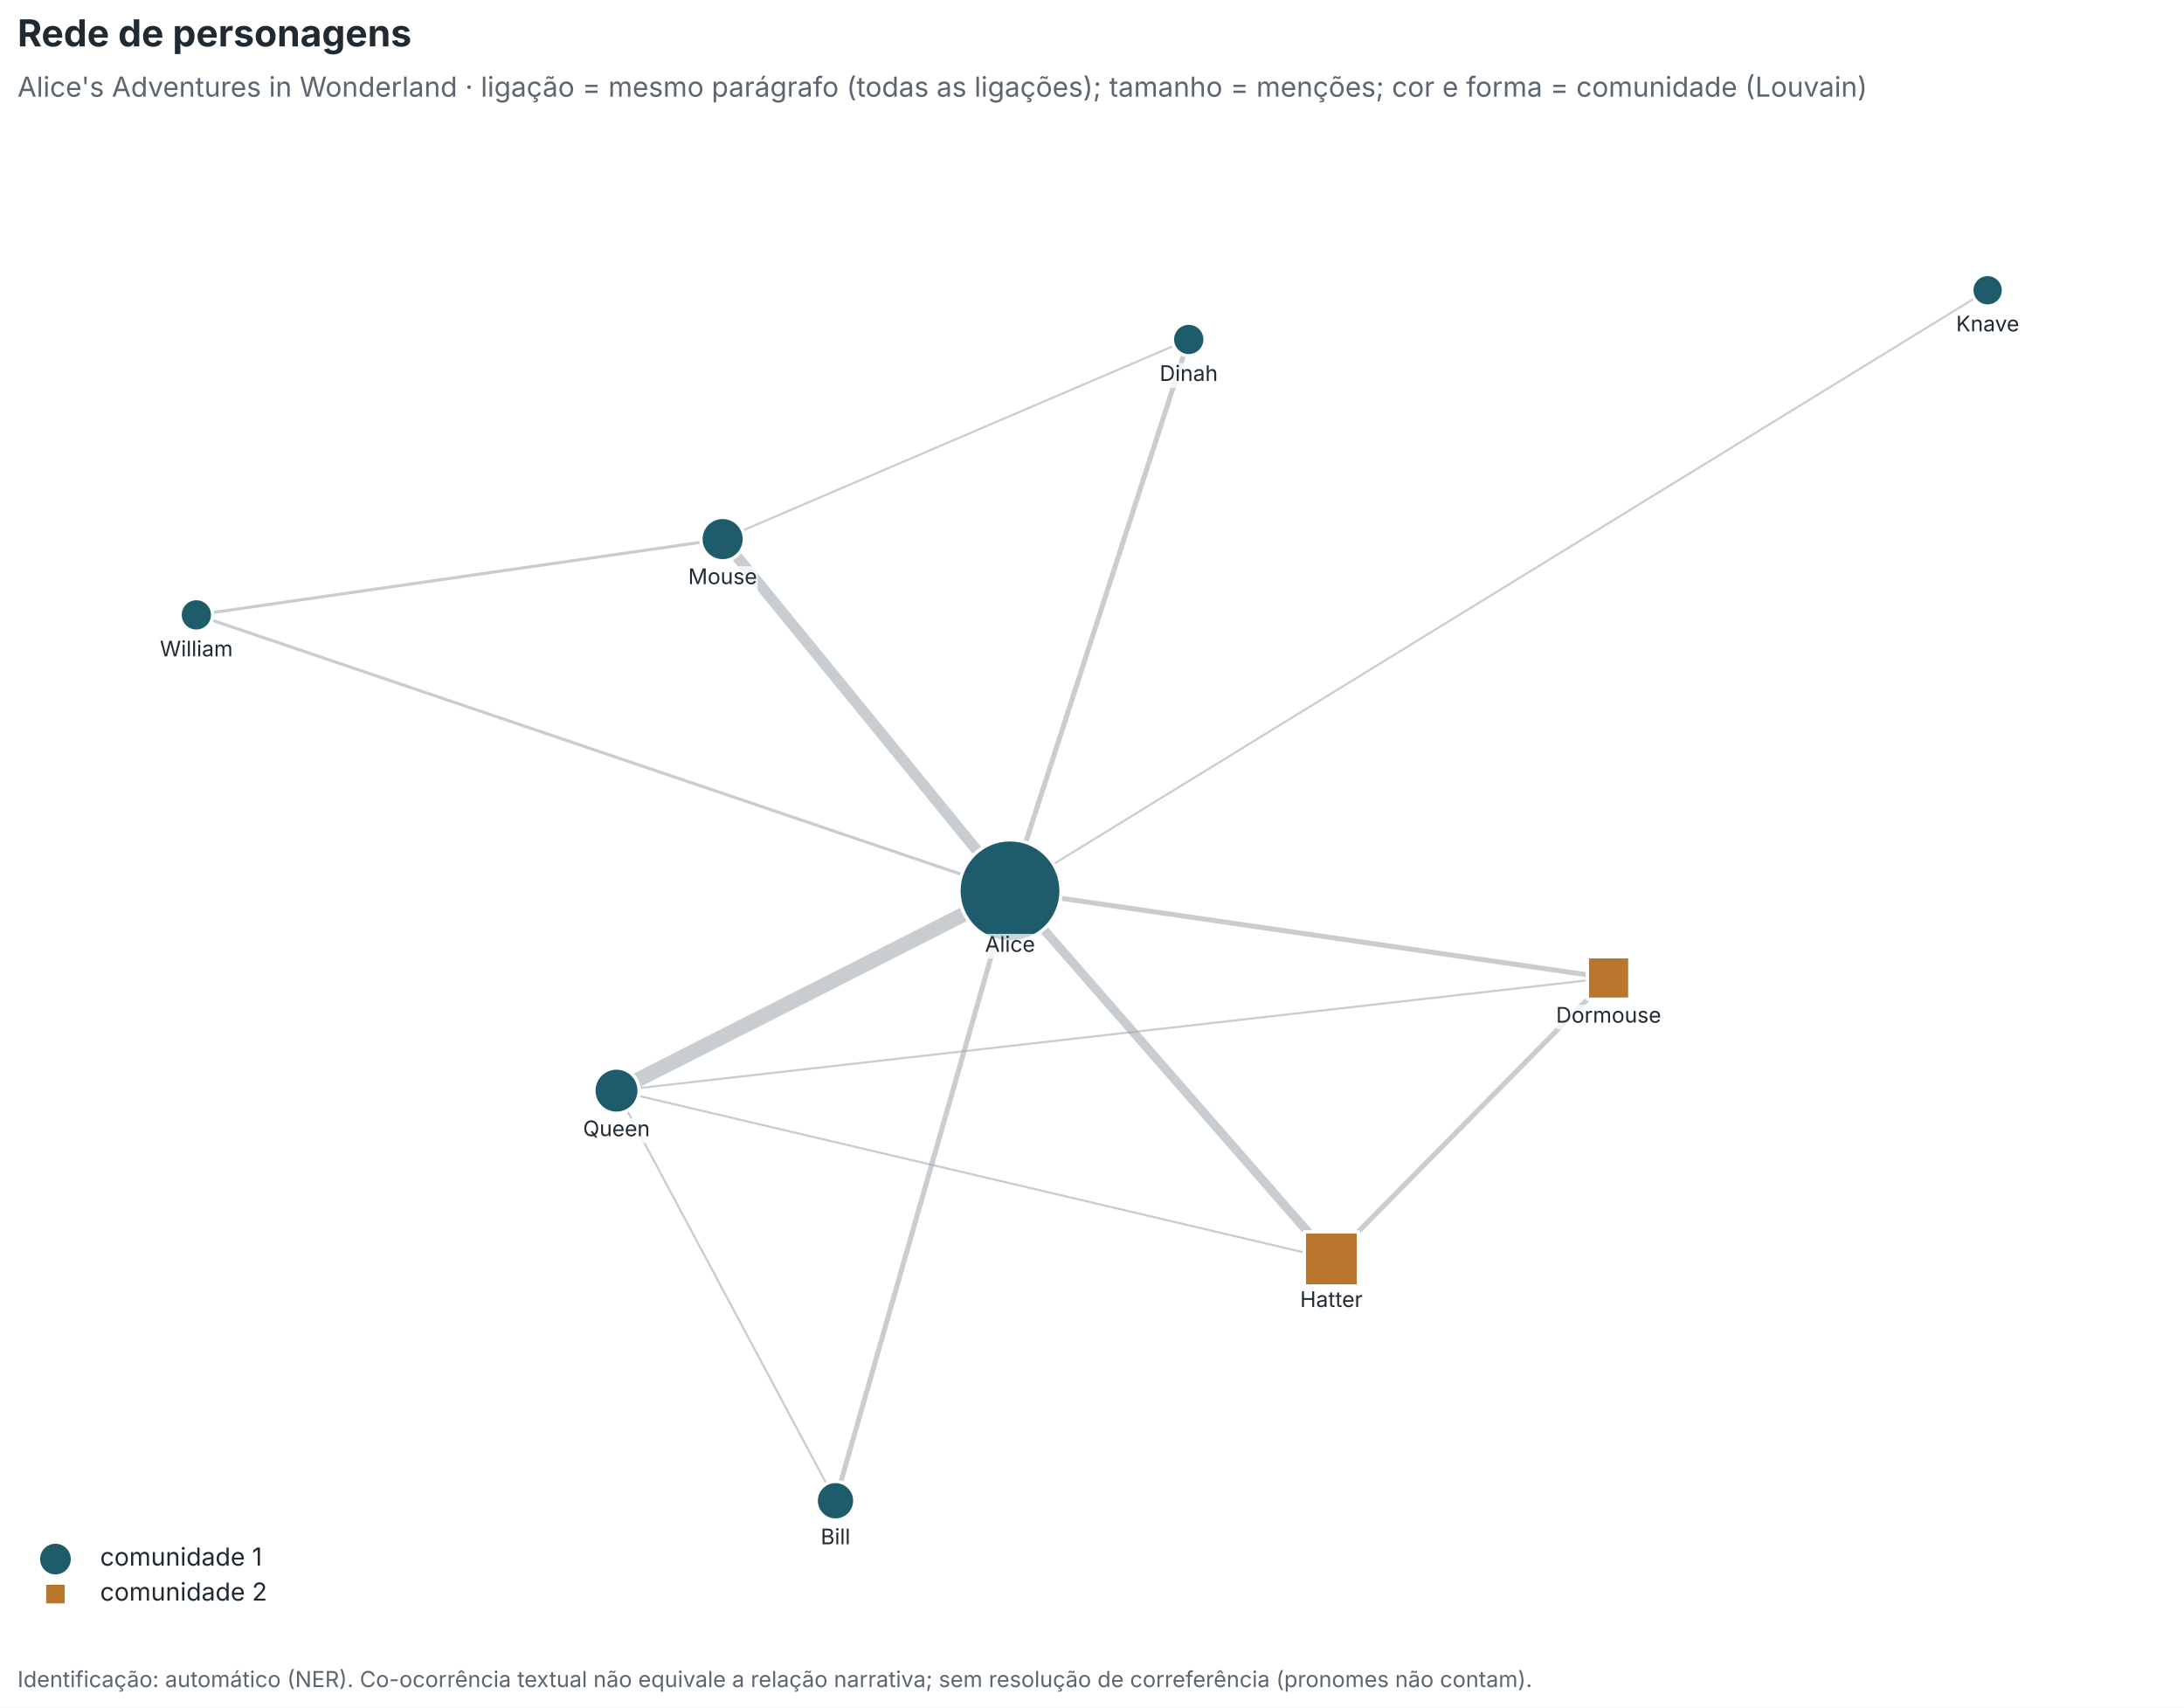
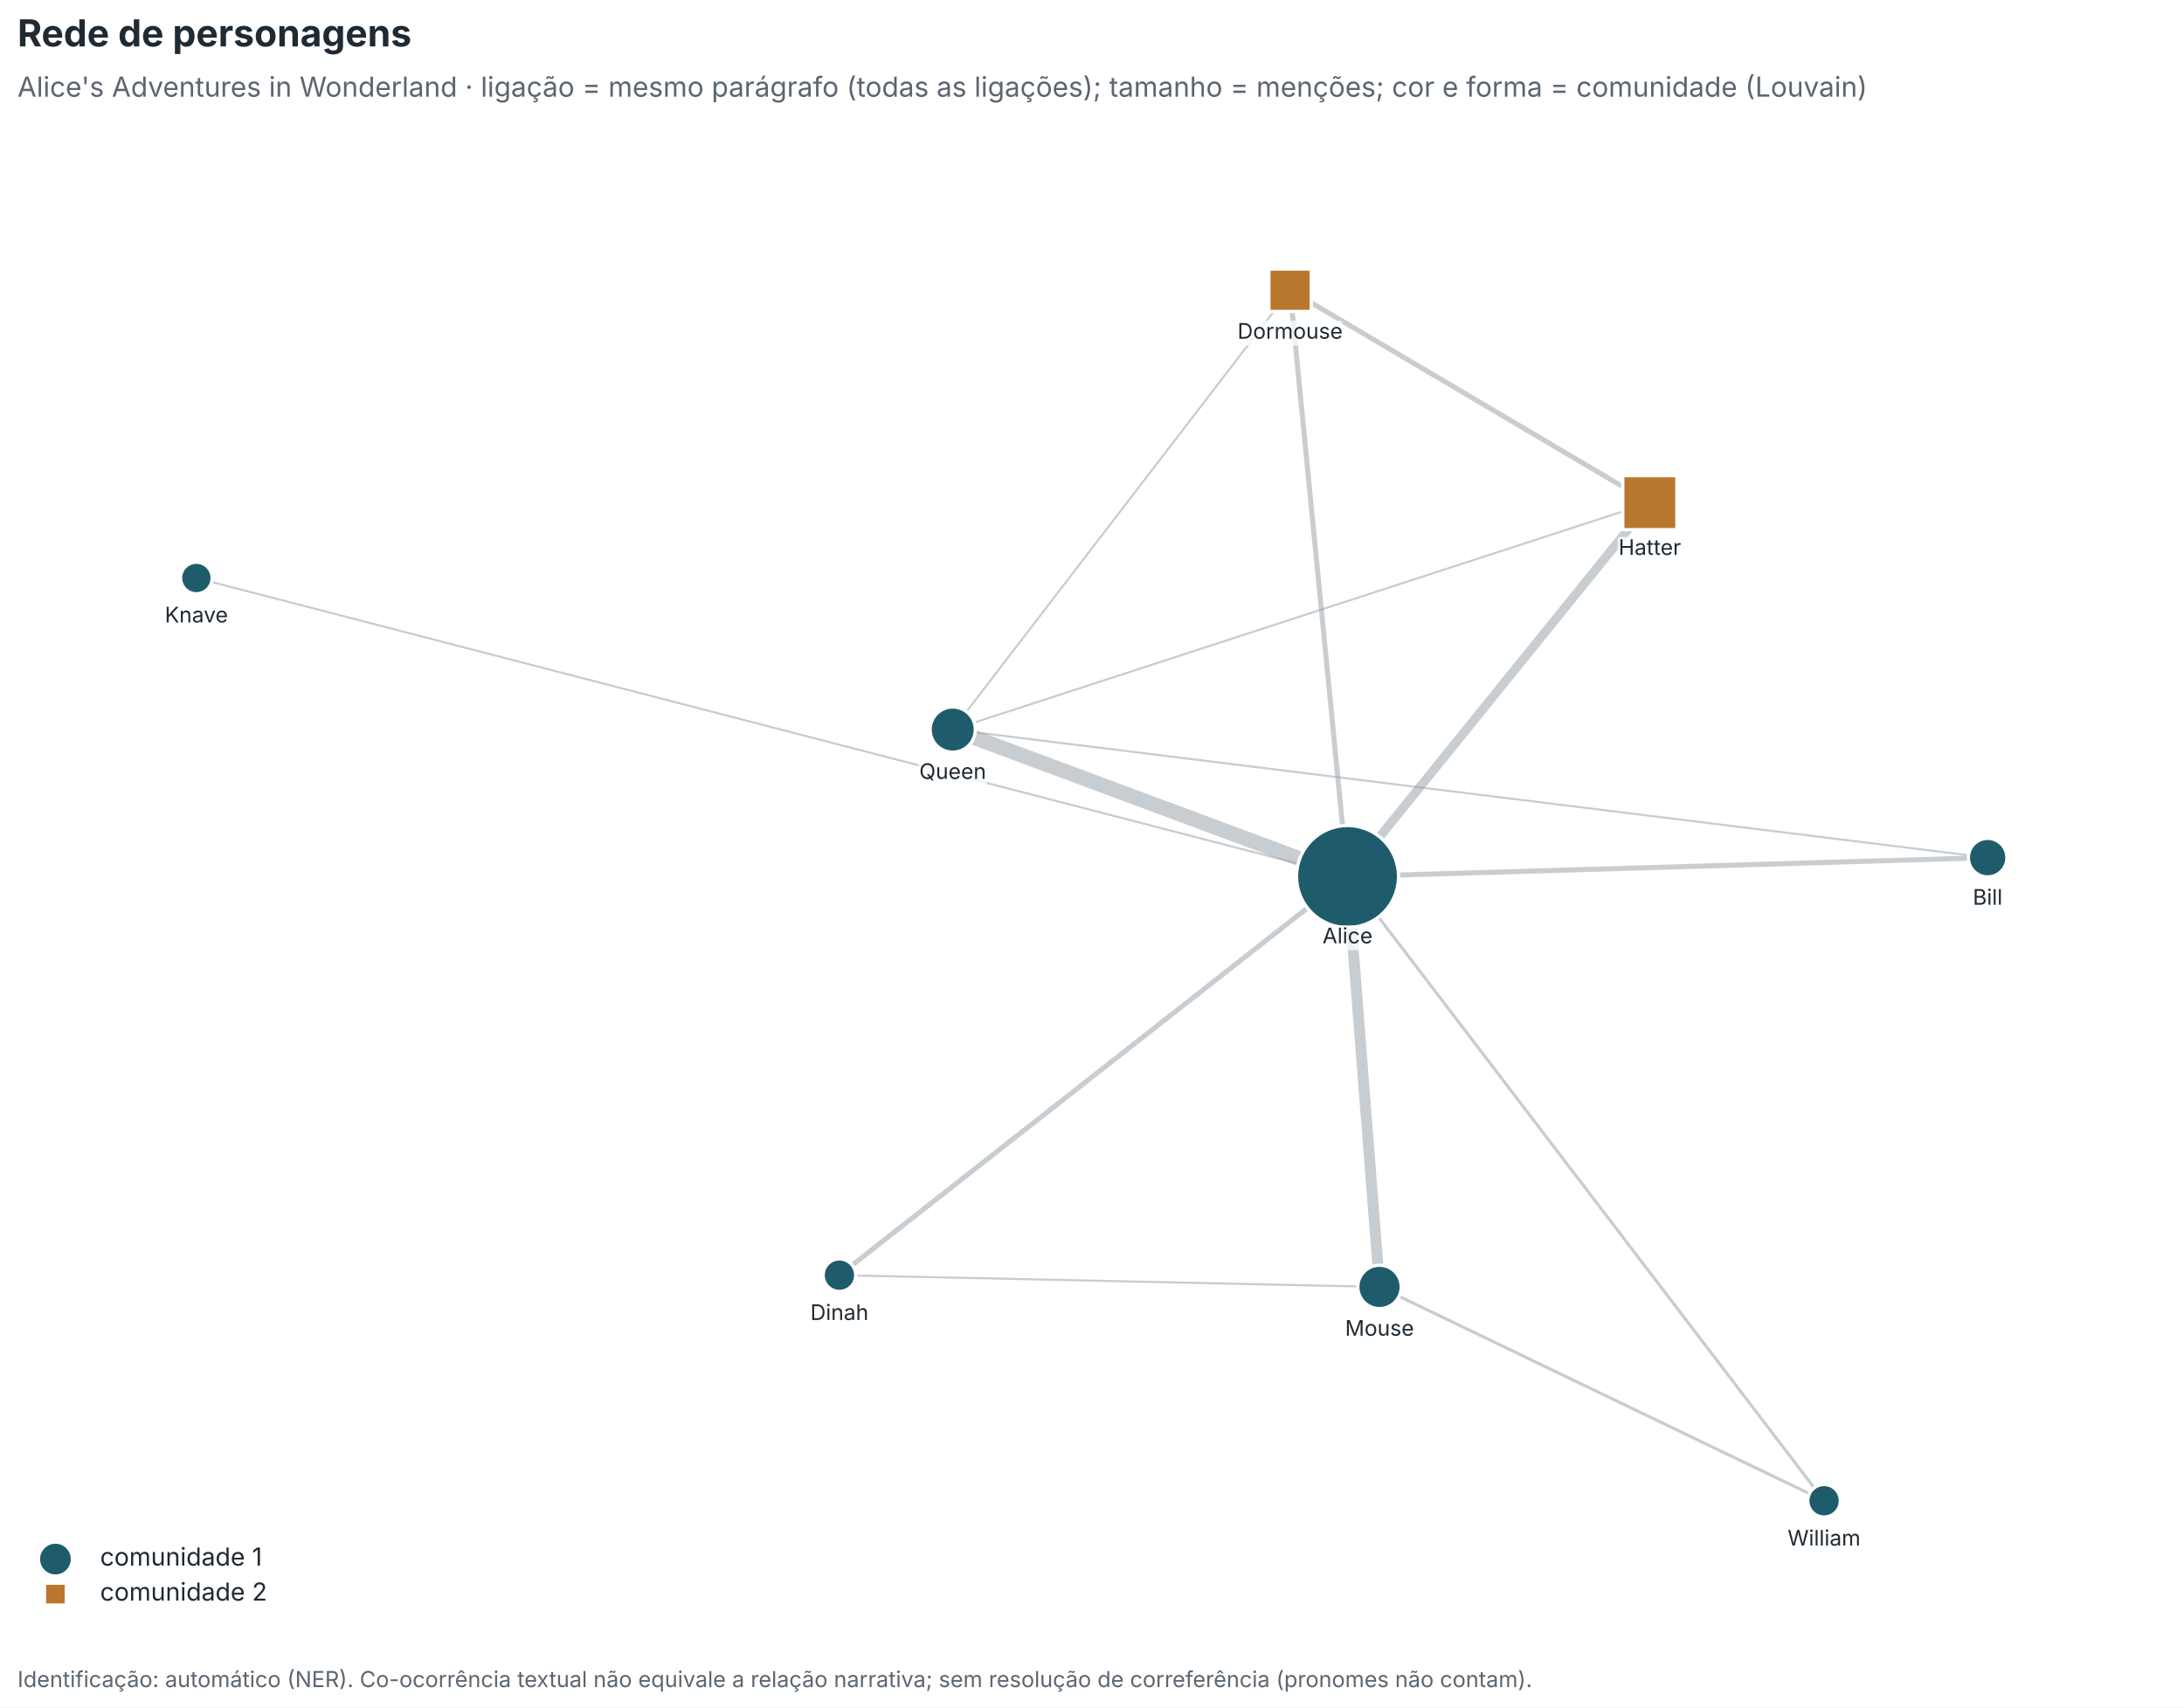
<svg xmlns="http://www.w3.org/2000/svg" xmlns:xlink="http://www.w3.org/1999/xlink" width="792pt" height="619.2pt" viewBox="0 0 792 619.2" version="1.1">
  <defs>
    <style type="text/css">*{stroke-linejoin: round; stroke-linecap: butt}</style>
  </defs>
  <g id="figure_1">
    <g id="patch_1">
      <path d="M 0 619.2  L 792 619.2  L 792 0  L 0 0  z " style="fill: #ffffff" />
    </g>
    <g id="axes_1">
      <g id="LineCollection_1">
-         <path d="M 583.338 354.616  L 366.267 323.031  " clip-path="url(#pfdcb85946c)" style="fill: none; stroke: #9aa3ab; stroke-opacity: 0.55; stroke-width: 1.829" />
-         <path d="M 583.338 354.616  L 482.809 456.488  " clip-path="url(#pfdcb85946c)" style="fill: none; stroke: #9aa3ab; stroke-opacity: 0.55; stroke-width: 1.829" />
-         <path d="M 583.338 354.616  L 223.565 395.485  " clip-path="url(#pfdcb85946c)" style="fill: none; stroke: #9aa3ab; stroke-opacity: 0.55; stroke-width: 0.757" />
-         <path d="M 720.793 105.249  L 366.267 323.031  " clip-path="url(#pfdcb85946c)" style="fill: none; stroke: #9aa3ab; stroke-opacity: 0.55; stroke-width: 0.757" />
-         <path d="M 366.267 323.031  L 431.082 123.095  " clip-path="url(#pfdcb85946c)" style="fill: none; stroke: #9aa3ab; stroke-opacity: 0.55; stroke-width: 1.829" />
-         <path d="M 366.267 323.031  L 262.055 195.486  " clip-path="url(#pfdcb85946c)" style="fill: none; stroke: #9aa3ab; stroke-opacity: 0.55; stroke-width: 3.971" />
-         <path d="M 366.267 323.031  L 71.207 222.959  " clip-path="url(#pfdcb85946c)" style="fill: none; stroke: #9aa3ab; stroke-opacity: 0.55; stroke-width: 1.114" />
-         <path d="M 366.267 323.031  L 302.982 544.191  " clip-path="url(#pfdcb85946c)" style="fill: none; stroke: #9aa3ab; stroke-opacity: 0.55; stroke-width: 1.829" />
-         <path d="M 366.267 323.031  L 223.565 395.485  " clip-path="url(#pfdcb85946c)" style="fill: none; stroke: #9aa3ab; stroke-opacity: 0.55; stroke-width: 5.4" />
-         <path d="M 366.267 323.031  L 482.809 456.488  " clip-path="url(#pfdcb85946c)" style="fill: none; stroke: #9aa3ab; stroke-opacity: 0.55; stroke-width: 3.257" />
-         <path d="M 431.082 123.095  L 262.055 195.486  " clip-path="url(#pfdcb85946c)" style="fill: none; stroke: #9aa3ab; stroke-opacity: 0.55; stroke-width: 0.757" />
-         <path d="M 71.207 222.959  L 262.055 195.486  " clip-path="url(#pfdcb85946c)" style="fill: none; stroke: #9aa3ab; stroke-opacity: 0.55; stroke-width: 1.114" />
-         <path d="M 223.565 395.485  L 482.809 456.488  " clip-path="url(#pfdcb85946c)" style="fill: none; stroke: #9aa3ab; stroke-opacity: 0.55; stroke-width: 0.757" />
-         <path d="M 223.565 395.485  L 302.982 544.191  " clip-path="url(#pfdcb85946c)" style="fill: none; stroke: #9aa3ab; stroke-opacity: 0.55; stroke-width: 0.757" />
+         <path d="M 720.793 310.989  L 488.668 317.834  " clip-path="url(#p978699b884)" style="fill: none; stroke: #9aa3ab; stroke-opacity: 0.55; stroke-width: 1.829" />
+         <path d="M 720.793 310.989  L 345.49 264.553  " clip-path="url(#p978699b884)" style="fill: none; stroke: #9aa3ab; stroke-opacity: 0.55; stroke-width: 0.757" />
+         <path d="M 467.824 105.249  L 488.668 317.834  " clip-path="url(#p978699b884)" style="fill: none; stroke: #9aa3ab; stroke-opacity: 0.55; stroke-width: 1.829" />
+         <path d="M 467.824 105.249  L 598.289 182.257  " clip-path="url(#p978699b884)" style="fill: none; stroke: #9aa3ab; stroke-opacity: 0.55; stroke-width: 1.829" />
+         <path d="M 467.824 105.249  L 345.49 264.553  " clip-path="url(#p978699b884)" style="fill: none; stroke: #9aa3ab; stroke-opacity: 0.55; stroke-width: 0.757" />
+         <path d="M 488.668 317.834  L 304.408 462.395  " clip-path="url(#p978699b884)" style="fill: none; stroke: #9aa3ab; stroke-opacity: 0.55; stroke-width: 1.829" />
+         <path d="M 488.668 317.834  L 500.263 466.652  " clip-path="url(#p978699b884)" style="fill: none; stroke: #9aa3ab; stroke-opacity: 0.55; stroke-width: 3.971" />
+         <path d="M 488.668 317.834  L 661.481 544.191  " clip-path="url(#p978699b884)" style="fill: none; stroke: #9aa3ab; stroke-opacity: 0.55; stroke-width: 1.114" />
+         <path d="M 488.668 317.834  L 345.49 264.553  " clip-path="url(#p978699b884)" style="fill: none; stroke: #9aa3ab; stroke-opacity: 0.55; stroke-width: 5.4" />
+         <path d="M 488.668 317.834  L 598.289 182.257  " clip-path="url(#p978699b884)" style="fill: none; stroke: #9aa3ab; stroke-opacity: 0.55; stroke-width: 3.257" />
+         <path d="M 488.668 317.834  L 71.207 209.593  " clip-path="url(#p978699b884)" style="fill: none; stroke: #9aa3ab; stroke-opacity: 0.55; stroke-width: 0.757" />
+         <path d="M 345.49 264.553  L 598.289 182.257  " clip-path="url(#p978699b884)" style="fill: none; stroke: #9aa3ab; stroke-opacity: 0.55; stroke-width: 0.757" />
+         <path d="M 500.263 466.652  L 661.481 544.191  " clip-path="url(#p978699b884)" style="fill: none; stroke: #9aa3ab; stroke-opacity: 0.55; stroke-width: 1.114" />
+         <path d="M 500.263 466.652  L 304.408 462.395  " clip-path="url(#p978699b884)" style="fill: none; stroke: #9aa3ab; stroke-opacity: 0.55; stroke-width: 0.757" />
      </g>
      <g id="PathCollection_1">
-         <path d="M 720.793 110.975  C 722.312 110.975 723.768 110.372 724.842 109.298  C 725.916 108.224 726.519 106.768 726.519 105.249  C 726.519 103.731 725.916 102.274 724.842 101.2  C 723.768 100.126 722.312 99.523 720.793 99.523  C 719.275 99.523 717.818 100.126 716.744 101.2  C 715.671 102.274 715.067 103.731 715.067 105.249  C 715.067 106.768 715.671 108.224 716.744 109.298  C 717.818 110.372 719.275 110.975 720.793 110.975  z " clip-path="url(#pfdcb85946c)" style="fill: #1f5c6b; stroke: #ffffff; stroke-width: 1.2" />
-         <path d="M 366.267 341.538  C 371.175 341.538 375.883 339.588 379.353 336.117  C 382.824 332.647 384.774 327.939 384.774 323.031  C 384.774 318.123 382.824 313.415 379.353 309.945  C 375.883 306.474 371.175 304.524 366.267 304.524  C 361.359 304.524 356.651 306.474 353.181 309.945  C 349.71 313.415 347.76 318.123 347.76 323.031  C 347.76 327.939 349.71 332.647 353.181 336.117  C 356.651 339.588 361.359 341.538 366.267 341.538  z " clip-path="url(#pfdcb85946c)" style="fill: #1f5c6b; stroke: #ffffff; stroke-width: 1.2" />
-         <path d="M 431.082 129  C 432.648 129 434.15 128.378 435.257 127.27  C 436.365 126.163 436.987 124.661 436.987 123.095  C 436.987 121.529 436.365 120.027 435.257 118.919  C 434.15 117.812 432.648 117.19 431.082 117.19  C 429.516 117.19 428.014 117.812 426.907 118.919  C 425.799 120.027 425.177 121.529 425.177 123.095  C 425.177 124.661 425.799 126.163 426.907 127.27  C 428.014 128.378 429.516 129 431.082 129  z " clip-path="url(#pfdcb85946c)" style="fill: #1f5c6b; stroke: #ffffff; stroke-width: 1.2" />
-         <path d="M 71.207 228.864  C 72.773 228.864 74.275 228.242 75.382 227.135  C 76.49 226.028 77.112 224.525 77.112 222.959  C 77.112 221.393 76.49 219.891 75.382 218.784  C 74.275 217.677 72.773 217.055 71.207 217.055  C 69.641 217.055 68.139 217.677 67.031 218.784  C 65.924 219.891 65.302 221.393 65.302 222.959  C 65.302 224.525 65.924 226.028 67.031 227.135  C 68.139 228.242 69.641 228.864 71.207 228.864  z " clip-path="url(#pfdcb85946c)" style="fill: #1f5c6b; stroke: #ffffff; stroke-width: 1.2" />
-         <path d="M 223.565 403.687  C 225.74 403.687 227.827 402.823 229.365 401.285  C 230.903 399.747 231.767 397.66 231.767 395.485  C 231.767 393.31 230.903 391.224 229.365 389.685  C 227.827 388.147 225.74 387.283 223.565 387.283  C 221.39 387.283 219.304 388.147 217.766 389.685  C 216.227 391.224 215.363 393.31 215.363 395.485  C 215.363 397.66 216.227 399.747 217.766 401.285  C 219.304 402.823 221.39 403.687 223.565 403.687  z " clip-path="url(#pfdcb85946c)" style="fill: #1f5c6b; stroke: #ffffff; stroke-width: 1.2" />
-         <path d="M 302.982 551.186  C 304.837 551.186 306.616 550.449 307.928 549.137  C 309.24 547.825 309.977 546.046 309.977 544.191  C 309.977 542.336 309.24 540.556 307.928 539.245  C 306.616 537.933 304.837 537.196 302.982 537.196  C 301.127 537.196 299.347 537.933 298.036 539.245  C 296.724 540.556 295.987 542.336 295.987 544.191  C 295.987 546.046 296.724 547.825 298.036 549.137  C 299.347 550.449 301.127 551.186 302.982 551.186  z " clip-path="url(#pfdcb85946c)" style="fill: #1f5c6b; stroke: #ffffff; stroke-width: 1.2" />
-         <path d="M 262.055 203.359  C 264.143 203.359 266.146 202.53 267.622 201.053  C 269.099 199.577 269.928 197.574 269.928 195.486  C 269.928 193.398 269.099 191.395 267.622 189.919  C 266.146 188.443 264.143 187.613 262.055 187.613  C 259.967 187.613 257.964 188.443 256.488 189.919  C 255.011 191.395 254.182 193.398 254.182 195.486  C 254.182 197.574 255.011 199.577 256.488 201.053  C 257.964 202.53 259.967 203.359 262.055 203.359  z " clip-path="url(#pfdcb85946c)" style="fill: #1f5c6b; stroke: #ffffff; stroke-width: 1.2" />
+         <path d="M 720.793 317.983  C 722.648 317.983 724.428 317.246 725.739 315.935  C 727.051 314.623 727.788 312.844 727.788 310.989  C 727.788 309.133 727.051 307.354 725.739 306.042  C 724.428 304.731 722.648 303.994 720.793 303.994  C 718.938 303.994 717.159 304.731 715.847 306.042  C 714.535 307.354 713.798 309.133 713.798 310.989  C 713.798 312.844 714.535 314.623 715.847 315.935  C 717.159 317.246 718.938 317.983 720.793 317.983  z " clip-path="url(#p978699b884)" style="fill: #1f5c6b; stroke: #ffffff; stroke-width: 1.2" />
+         <path d="M 488.668 336.341  C 493.576 336.341 498.283 334.391 501.754 330.92  C 505.224 327.45 507.174 322.742 507.174 317.834  C 507.174 312.926 505.224 308.218 501.754 304.748  C 498.283 301.277 493.576 299.327 488.668 299.327  C 483.76 299.327 479.052 301.277 475.581 304.748  C 472.111 308.218 470.161 312.926 470.161 317.834  C 470.161 322.742 472.111 327.45 475.581 330.92  C 479.052 334.391 483.76 336.341 488.668 336.341  z " clip-path="url(#p978699b884)" style="fill: #1f5c6b; stroke: #ffffff; stroke-width: 1.2" />
+         <path d="M 345.49 272.755  C 347.665 272.755 349.752 271.891 351.29 270.353  C 352.828 268.815 353.692 266.728 353.692 264.553  C 353.692 262.378 352.828 260.291 351.29 258.753  C 349.752 257.215 347.665 256.351 345.49 256.351  C 343.315 256.351 341.228 257.215 339.69 258.753  C 338.152 260.291 337.288 262.378 337.288 264.553  C 337.288 266.728 338.152 268.815 339.69 270.353  C 341.228 271.891 343.315 272.755 345.49 272.755  z " clip-path="url(#p978699b884)" style="fill: #1f5c6b; stroke: #ffffff; stroke-width: 1.2" />
+         <path d="M 500.263 474.525  C 502.351 474.525 504.354 473.696 505.83 472.219  C 507.307 470.743 508.136 468.74 508.136 466.652  C 508.136 464.564 507.307 462.561 505.83 461.085  C 504.354 459.609 502.351 458.779 500.263 458.779  C 498.175 458.779 496.172 459.609 494.696 461.085  C 493.219 462.561 492.39 464.564 492.39 466.652  C 492.39 468.74 493.219 470.743 494.696 472.219  C 496.172 473.696 498.175 474.525 500.263 474.525  z " clip-path="url(#p978699b884)" style="fill: #1f5c6b; stroke: #ffffff; stroke-width: 1.2" />
+         <path d="M 71.207 215.319  C 72.725 215.319 74.182 214.715 75.256 213.642  C 76.329 212.568 76.933 211.111 76.933 209.593  C 76.933 208.074 76.329 206.618 75.256 205.544  C 74.182 204.47 72.725 203.867 71.207 203.867  C 69.688 203.867 68.232 204.47 67.158 205.544  C 66.084 206.618 65.481 208.074 65.481 209.593  C 65.481 211.111 66.084 212.568 67.158 213.642  C 68.232 214.715 69.688 215.319 71.207 215.319  z " clip-path="url(#p978699b884)" style="fill: #1f5c6b; stroke: #ffffff; stroke-width: 1.2" />
+         <path d="M 304.408 468.3  C 305.974 468.3 307.476 467.678 308.584 466.571  C 309.691 465.463 310.313 463.961 310.313 462.395  C 310.313 460.829 309.691 459.327 308.584 458.22  C 307.476 457.112 305.974 456.49 304.408 456.49  C 302.842 456.49 301.34 457.112 300.233 458.22  C 299.126 459.327 298.503 460.829 298.503 462.395  C 298.503 463.961 299.126 465.463 300.233 466.571  C 301.34 467.678 302.842 468.3 304.408 468.3  z " clip-path="url(#p978699b884)" style="fill: #1f5c6b; stroke: #ffffff; stroke-width: 1.2" />
+         <path d="M 661.481 550.096  C 663.047 550.096 664.549 549.474 665.657 548.366  C 666.764 547.259 667.386 545.757 667.386 544.191  C 667.386 542.625 666.764 541.123 665.657 540.015  C 664.549 538.908 663.047 538.286 661.481 538.286  C 659.915 538.286 658.413 538.908 657.306 540.015  C 656.199 541.123 655.577 542.625 655.577 544.191  C 655.577 545.757 656.199 547.259 657.306 548.366  C 658.413 549.474 659.915 550.096 661.481 550.096  z " clip-path="url(#p978699b884)" style="fill: #1f5c6b; stroke: #ffffff; stroke-width: 1.2" />
      </g>
      <g id="PathCollection_2">
-         <path d="M 575.641 362.313  L 591.035 362.313  L 591.035 346.919  L 575.641 346.919  z " clip-path="url(#pfdcb85946c)" style="fill: #b9772e; stroke: #ffffff; stroke-width: 1.2" />
-         <path d="M 472.998 466.298  L 492.619 466.298  L 492.619 446.677  L 472.998 446.677  z " clip-path="url(#pfdcb85946c)" style="fill: #b9772e; stroke: #ffffff; stroke-width: 1.2" />
+         <path d="M 460.127 112.946  L 475.521 112.946  L 475.521 97.552  L 460.127 97.552  z " clip-path="url(#p978699b884)" style="fill: #b9772e; stroke: #ffffff; stroke-width: 1.2" />
+         <path d="M 588.478 192.068  L 608.1 192.068  L 608.1 172.447  L 588.478 172.447  z " clip-path="url(#p978699b884)" style="fill: #b9772e; stroke: #ffffff; stroke-width: 1.2" />
      </g>
      <g id="text_1">
        <g id="patch_2">
-           <path d="M 565.277 373.302  L 601.399 373.302  Q 602.335 373.302 602.335 372.366  L 602.335 365.26  Q 602.335 364.324 601.399 364.324  L 565.277 364.324  Q 564.341 364.324 564.341 365.26  L 564.341 372.366  Q 564.341 373.302 565.277 373.302  z " style="fill: #ffffff; opacity: 0.75" />
+           <path d="M 715.524 330.545  L 726.062 330.545  Q 726.998 330.545 726.998 329.609  L 726.998 322.502  Q 726.998 321.566 726.062 321.566  L 715.524 321.566  Q 714.588 321.566 714.588 322.502  L 714.588 329.609  Q 714.588 330.545 715.524 330.545  z " style="fill: #ffffff; opacity: 0.75" />
        </g>
-         <text style="font-size: 7.8px; font-family: 'Inter', 'Source Sans 3', 'Source Sans Pro', 'Helvetica Neue', 'Arial', 'DejaVu Sans', sans-serif; text-anchor: middle; fill: #1f2a33" x="583.338" y="370.83" transform="rotate(-0 583.3378 370.8296)">Dormouse</text>
+         <text style="font-size: 7.8px; font-family: 'Inter', 'Source Sans 3', 'Source Sans Pro', 'Helvetica Neue', 'Arial', 'DejaVu Sans', sans-serif; text-anchor: middle; fill: #1f2a33" x="720.793" y="328.072" transform="rotate(-0 720.7932 328.0718)">Bill</text>
      </g>
      <g id="text_2">
        <g id="patch_3">
-           <path d="M 709.885 122.635  L 731.702 122.635  Q 732.638 122.635 732.638 121.699  L 732.638 114.593  Q 732.638 113.657 731.702 113.657  L 709.885 113.657  Q 708.949 113.657 708.949 114.593  L 708.949 121.699  Q 708.949 122.635 709.885 122.635  z " style="fill: #ffffff; opacity: 0.75" />
+           <path d="M 449.763 125.297  L 485.886 125.297  Q 486.822 125.297 486.822 124.361  L 486.822 117.254  Q 486.822 116.318 485.886 116.318  L 449.763 116.318  Q 448.827 116.318 448.827 117.254  L 448.827 124.361  Q 448.827 125.297 449.763 125.297  z " style="fill: #ffffff; opacity: 0.75" />
        </g>
-         <text style="font-size: 7.8px; font-family: 'Inter', 'Source Sans 3', 'Source Sans Pro', 'Helvetica Neue', 'Arial', 'DejaVu Sans', sans-serif; text-anchor: middle; fill: #1f2a33" x="720.793" y="120.162" transform="rotate(-0 720.7932 120.1623)">Knave</text>
+         <text style="font-size: 7.8px; font-family: 'Inter', 'Source Sans 3', 'Source Sans Pro', 'Helvetica Neue', 'Arial', 'DejaVu Sans', sans-serif; text-anchor: middle; fill: #1f2a33" x="467.824" y="122.824" transform="rotate(-0 467.8243 122.8238)">Dormouse</text>
      </g>
      <g id="text_3">
        <g id="patch_4">
-           <path d="M 357.819 347.613  L 374.715 347.613  Q 375.651 347.613 375.651 346.677  L 375.651 339.57  Q 375.651 338.634 374.715 338.634  L 357.819 338.634  Q 356.883 338.634 356.883 339.57  L 356.883 346.677  Q 356.883 347.613 357.819 347.613  z " style="fill: #ffffff; opacity: 0.75" />
+           <path d="M 480.22 344.531  L 497.115 344.531  Q 498.051 344.531 498.051 343.595  L 498.051 336.488  Q 498.051 335.552 497.115 335.552  L 480.22 335.552  Q 479.284 335.552 479.284 336.488  L 479.284 343.595  Q 479.284 344.531 480.22 344.531  z " style="fill: #ffffff; opacity: 0.75" />
        </g>
-         <text style="font-size: 7.8px; font-family: 'Inter', 'Source Sans 3', 'Source Sans Pro', 'Helvetica Neue', 'Arial', 'DejaVu Sans', sans-serif; text-anchor: middle; fill: #1f2a33" x="366.267" y="345.14" transform="rotate(-0 366.2669 345.1397)">Alice</text>
+         <text style="font-size: 7.8px; font-family: 'Inter', 'Source Sans 3', 'Source Sans Pro', 'Helvetica Neue', 'Arial', 'DejaVu Sans', sans-serif; text-anchor: middle; fill: #1f2a33" x="488.668" y="342.058" transform="rotate(-0 488.6676 342.0579)">Alice</text>
      </g>
      <g id="text_4">
        <g id="patch_5">
-           <path d="M 421.04 140.612  L 441.125 140.612  Q 442.061 140.612 442.061 139.676  L 442.061 132.57  Q 442.061 131.634 441.125 131.634  L 421.04 131.634  Q 420.104 131.634 420.104 132.57  L 420.104 139.676  Q 420.104 140.612 421.04 140.612  z " style="fill: #ffffff; opacity: 0.75" />
+           <path d="M 334.001 284.942  L 356.979 284.942  Q 357.915 284.942 357.915 284.006  L 357.915 276.9  Q 357.915 275.964 356.979 275.964  L 334.001 275.964  Q 333.065 275.964 333.065 276.9  L 333.065 284.006  Q 333.065 284.942 334.001 284.942  z " style="fill: #ffffff; opacity: 0.75" />
        </g>
-         <text style="font-size: 7.8px; font-family: 'Inter', 'Source Sans 3', 'Source Sans Pro', 'Helvetica Neue', 'Arial', 'DejaVu Sans', sans-serif; text-anchor: middle; fill: #1f2a33" x="431.082" y="138.139" transform="rotate(-0 431.082 138.1394)">Dinah</text>
+         <text style="font-size: 7.8px; font-family: 'Inter', 'Source Sans 3', 'Source Sans Pro', 'Helvetica Neue', 'Arial', 'DejaVu Sans', sans-serif; text-anchor: middle; fill: #1f2a33" x="345.49" y="282.469" transform="rotate(-0 345.49 282.4692)">Queen</text>
      </g>
      <g id="text_5">
        <g id="patch_6">
-           <path d="M 58.711 240.477  L 83.703 240.477  Q 84.639 240.477 84.639 239.541  L 84.639 232.434  Q 84.639 231.498 83.703 231.498  L 58.711 231.498  Q 57.775 231.498 57.775 232.434  L 57.775 239.541  Q 57.775 240.477 58.711 240.477  z " style="fill: #ffffff; opacity: 0.75" />
+           <path d="M 488.415 486.82  L 512.111 486.82  Q 513.047 486.82 513.047 485.884  L 513.047 478.777  Q 513.047 477.841 512.111 477.841  L 488.415 477.841  Q 487.479 477.841 487.479 478.777  L 487.479 485.884  Q 487.479 486.82 488.415 486.82  z " style="fill: #ffffff; opacity: 0.75" />
        </g>
-         <text style="font-size: 7.8px; font-family: 'Inter', 'Source Sans 3', 'Source Sans Pro', 'Helvetica Neue', 'Arial', 'DejaVu Sans', sans-serif; text-anchor: middle; fill: #1f2a33" x="71.207" y="238.004" transform="rotate(-0 71.20681 238.004)">William</text>
+         <text style="font-size: 7.8px; font-family: 'Inter', 'Source Sans 3', 'Source Sans Pro', 'Helvetica Neue', 'Arial', 'DejaVu Sans', sans-serif; text-anchor: middle; fill: #1f2a33" x="500.263" y="484.347" transform="rotate(-0 500.2629 484.347)">Mouse</text>
      </g>
      <g id="text_6">
        <g id="patch_7">
-           <path d="M 212.076 414.474  L 235.054 414.474  Q 235.99 414.474 235.99 413.538  L 235.99 406.432  Q 235.99 405.496 235.054 405.496  L 212.076 405.496  Q 211.14 405.496 211.14 406.432  L 211.14 413.538  Q 211.14 414.474 212.076 414.474  z " style="fill: #ffffff; opacity: 0.75" />
+           <path d="M 60.298 228.174  L 82.115 228.174  Q 83.051 228.174 83.051 227.238  L 83.051 220.131  Q 83.051 219.195 82.115 219.195  L 60.298 219.195  Q 59.362 219.195 59.362 220.131  L 59.362 227.238  Q 59.362 228.174 60.298 228.174  z " style="fill: #ffffff; opacity: 0.75" />
        </g>
-         <text style="font-size: 7.8px; font-family: 'Inter', 'Source Sans 3', 'Source Sans Pro', 'Helvetica Neue', 'Arial', 'DejaVu Sans', sans-serif; text-anchor: middle; fill: #1f2a33" x="223.565" y="412.001" transform="rotate(-0 223.5652 412.0014)">Queen</text>
+         <text style="font-size: 7.8px; font-family: 'Inter', 'Source Sans 3', 'Source Sans Pro', 'Helvetica Neue', 'Arial', 'DejaVu Sans', sans-serif; text-anchor: middle; fill: #1f2a33" x="71.207" y="225.701" transform="rotate(-0 71.20681 225.7008)">Knave</text>
      </g>
      <g id="text_7">
        <g id="patch_8">
-           <path d="M 297.713 562.442  L 308.251 562.442  Q 309.187 562.442 309.187 561.506  L 309.187 554.399  Q 309.187 553.463 308.251 553.463  L 297.713 553.463  Q 296.777 553.463 296.777 554.399  L 296.777 561.506  Q 296.777 562.442 297.713 562.442  z " style="fill: #ffffff; opacity: 0.75" />
+           <path d="M 587.529 203.692  L 609.049 203.692  Q 609.985 203.692 609.985 202.756  L 609.985 195.649  Q 609.985 194.713 609.049 194.713  L 587.529 194.713  Q 586.593 194.713 586.593 195.649  L 586.593 202.756  Q 586.593 203.692 587.529 203.692  z " style="fill: #ffffff; opacity: 0.75" />
        </g>
-         <text style="font-size: 7.8px; font-family: 'Inter', 'Source Sans 3', 'Source Sans Pro', 'Helvetica Neue', 'Arial', 'DejaVu Sans', sans-serif; text-anchor: middle; fill: #1f2a33" x="302.982" y="559.969" transform="rotate(-0 302.9818 559.9687)">Bill</text>
+         <text style="font-size: 7.8px; font-family: 'Inter', 'Source Sans 3', 'Source Sans Pro', 'Helvetica Neue', 'Arial', 'DejaVu Sans', sans-serif; text-anchor: middle; fill: #1f2a33" x="598.289" y="201.219" transform="rotate(-0 598.289 201.2191)">Hatter</text>
      </g>
      <g id="text_8">
        <g id="patch_9">
-           <path d="M 472.048 476.404  L 493.569 476.404  Q 494.505 476.404 494.505 475.468  L 494.505 468.361  Q 494.505 467.425 493.569 467.425  L 472.048 467.425  Q 471.112 467.425 471.112 468.361  L 471.112 475.468  Q 471.112 476.404 472.048 476.404  z " style="fill: #ffffff; opacity: 0.75" />
+           <path d="M 294.366 481.124  L 314.451 481.124  Q 315.387 481.124 315.387 480.188  L 315.387 473.082  Q 315.387 472.146 314.451 472.146  L 294.366 472.146  Q 293.43 472.146 293.43 473.082  L 293.43 480.188  Q 293.43 481.124 294.366 481.124  z " style="fill: #ffffff; opacity: 0.75" />
        </g>
-         <text style="font-size: 7.8px; font-family: 'Inter', 'Source Sans 3', 'Source Sans Pro', 'Helvetica Neue', 'Arial', 'DejaVu Sans', sans-serif; text-anchor: middle; fill: #1f2a33" x="482.809" y="473.931" transform="rotate(-0 482.8085 473.9311)">Hatter</text>
+         <text style="font-size: 7.8px; font-family: 'Inter', 'Source Sans 3', 'Source Sans Pro', 'Helvetica Neue', 'Arial', 'DejaVu Sans', sans-serif; text-anchor: middle; fill: #1f2a33" x="304.408" y="478.651" transform="rotate(-0 304.4084 478.6514)">Dinah</text>
      </g>
      <g id="text_9">
        <g id="patch_10">
-           <path d="M 250.207 214.279  L 273.903 214.279  Q 274.839 214.279 274.839 213.343  L 274.839 206.237  Q 274.839 205.301 273.903 205.301  L 250.207 205.301  Q 249.271 205.301 249.271 206.237  L 249.271 213.343  Q 249.271 214.279 250.207 214.279  z " style="fill: #ffffff; opacity: 0.75" />
+           <path d="M 648.986 562.92  L 673.977 562.92  Q 674.913 562.92 674.913 561.984  L 674.913 554.877  Q 674.913 553.941 673.977 553.941  L 648.986 553.941  Q 648.05 553.941 648.05 554.877  L 648.05 561.984  Q 648.05 562.92 648.986 562.92  z " style="fill: #ffffff; opacity: 0.75" />
        </g>
-         <text style="font-size: 7.8px; font-family: 'Inter', 'Source Sans 3', 'Source Sans Pro', 'Helvetica Neue', 'Arial', 'DejaVu Sans', sans-serif; text-anchor: middle; fill: #1f2a33" x="262.055" y="211.806" transform="rotate(-0 262.0549 211.8062)">Mouse</text>
+         <text style="font-size: 7.8px; font-family: 'Inter', 'Source Sans 3', 'Source Sans Pro', 'Helvetica Neue', 'Arial', 'DejaVu Sans', sans-serif; text-anchor: middle; fill: #1f2a33" x="661.481" y="560.447" transform="rotate(-0 661.4814 560.4471)">William</text>
      </g>
      <g id="legend_1">
        <g id="PathCollection_3">
          <defs>
-             <path id="m4d2d5a6ef7" d="M 0 6.164  C 1.635 6.164 3.203 5.515 4.359 4.359  C 5.515 3.203 6.164 1.635 6.164 0  C 6.164 -1.635 5.515 -3.203 4.359 -4.359  C 3.203 -5.515 1.635 -6.164 0 -6.164  C -1.635 -6.164 -3.203 -5.515 -4.359 -4.359  C -5.515 -3.203 -6.164 -1.635 -6.164 0  C -6.164 1.635 -5.515 3.203 -4.359 4.359  C -3.203 5.515 -1.635 6.164 0 6.164  z " style="stroke: #ffffff; stroke-width: 1.2" />
+             <path id="mfaf95792f0" d="M 0 6.164  C 1.635 6.164 3.203 5.515 4.359 4.359  C 5.515 3.203 6.164 1.635 6.164 0  C 6.164 -1.635 5.515 -3.203 4.359 -4.359  C 3.203 -5.515 1.635 -6.164 0 -6.164  C -1.635 -6.164 -3.203 -5.515 -4.359 -4.359  C -5.515 -3.203 -6.164 -1.635 -6.164 0  C -6.164 1.635 -5.515 3.203 -4.359 4.359  C -3.203 5.515 -1.635 6.164 0 6.164  z " style="stroke: #ffffff; stroke-width: 1.2" />
          </defs>
          <g>
-             <use xlink:href="#m4d2d5a6ef7" x="20.1" y="565.344" style="fill: #1f5c6b; stroke: #ffffff; stroke-width: 1.2" />
+             <use xlink:href="#mfaf95792f0" x="20.1" y="565.344" style="fill: #1f5c6b; stroke: #ffffff; stroke-width: 1.2" />
          </g>
        </g>
        <g id="text_10">
          <text style="font-size: 9px; font-family: 'Inter', 'Source Sans 3', 'Source Sans Pro', 'Helvetica Neue', 'Arial', 'DejaVu Sans', sans-serif; text-anchor: start; fill: #1f2a33" x="36.3" y="567.707" transform="rotate(-0 36.30024 567.7066)">comunidade 1</text>
        </g>
        <g id="PathCollection_4">
          <defs>
-             <path id="mf805646785" d="M -3.968 3.968  L 3.968 3.968  L 3.968 -3.968  L -3.968 -3.968  z " style="stroke: #ffffff; stroke-width: 1.2" />
+             <path id="m0086361962" d="M -3.968 3.968  L 3.968 3.968  L 3.968 -3.968  L -3.968 -3.968  z " style="stroke: #ffffff; stroke-width: 1.2" />
          </defs>
          <g>
-             <use xlink:href="#mf805646785" x="20.1" y="578.044" style="fill: #b9772e; stroke: #ffffff; stroke-width: 1.2" />
+             <use xlink:href="#m0086361962" x="20.1" y="578.044" style="fill: #b9772e; stroke: #ffffff; stroke-width: 1.2" />
          </g>
        </g>
        <g id="text_11">
          <text style="font-size: 9px; font-family: 'Inter', 'Source Sans 3', 'Source Sans Pro', 'Helvetica Neue', 'Arial', 'DejaVu Sans', sans-serif; text-anchor: start; fill: #1f2a33" x="36.3" y="580.406" transform="rotate(-0 36.30024 580.4065)">comunidade 2</text>
        </g>
      </g>
    </g>
    <g id="text_12">
      <text style="font-weight: 700; font-size: 13.5px; font-family: 'Inter', 'Source Sans 3', 'Source Sans Pro', 'Helvetica Neue', 'Arial', 'DejaVu Sans', sans-serif; text-anchor: start; fill: #1f2a33" x="6.336" y="16.84" transform="rotate(-0 6.336 16.83984)">Rede de personagens</text>
    </g>
    <g id="text_13">
      <text style="font-size: 10px; font-family: 'Inter', 'Source Sans 3', 'Source Sans Pro', 'Helvetica Neue', 'Arial', 'DejaVu Sans', sans-serif; text-anchor: start; fill: #5b6670" x="6.336" y="35.06" transform="rotate(-0 6.336 35.06)">Alice's Adventures in Wonderland · ligação = mesmo parágrafo (todas as ligações); tamanho = menções; cor e forma = comunidade (Louvain)</text>
    </g>
    <g id="text_14">
      <text style="font-size: 8px; font-family: 'Inter', 'Source Sans 3', 'Source Sans Pro', 'Helvetica Neue', 'Arial', 'DejaVu Sans', sans-serif; text-anchor: start; fill: #5b6670" x="6.336" y="611.768" transform="rotate(-0 6.336 611.7675)">Identificação: automático (NER). Co-ocorrência textual não equivale a relação narrativa; sem resolução de correferência (pronomes não contam).</text>
    </g>
  </g>
  <defs>
-     <clipPath id="pfdcb85946c">
+     <clipPath id="p978699b884">
      <rect x="3" y="59.16" width="786" height="531.12" />
    </clipPath>
  </defs>
</svg>
